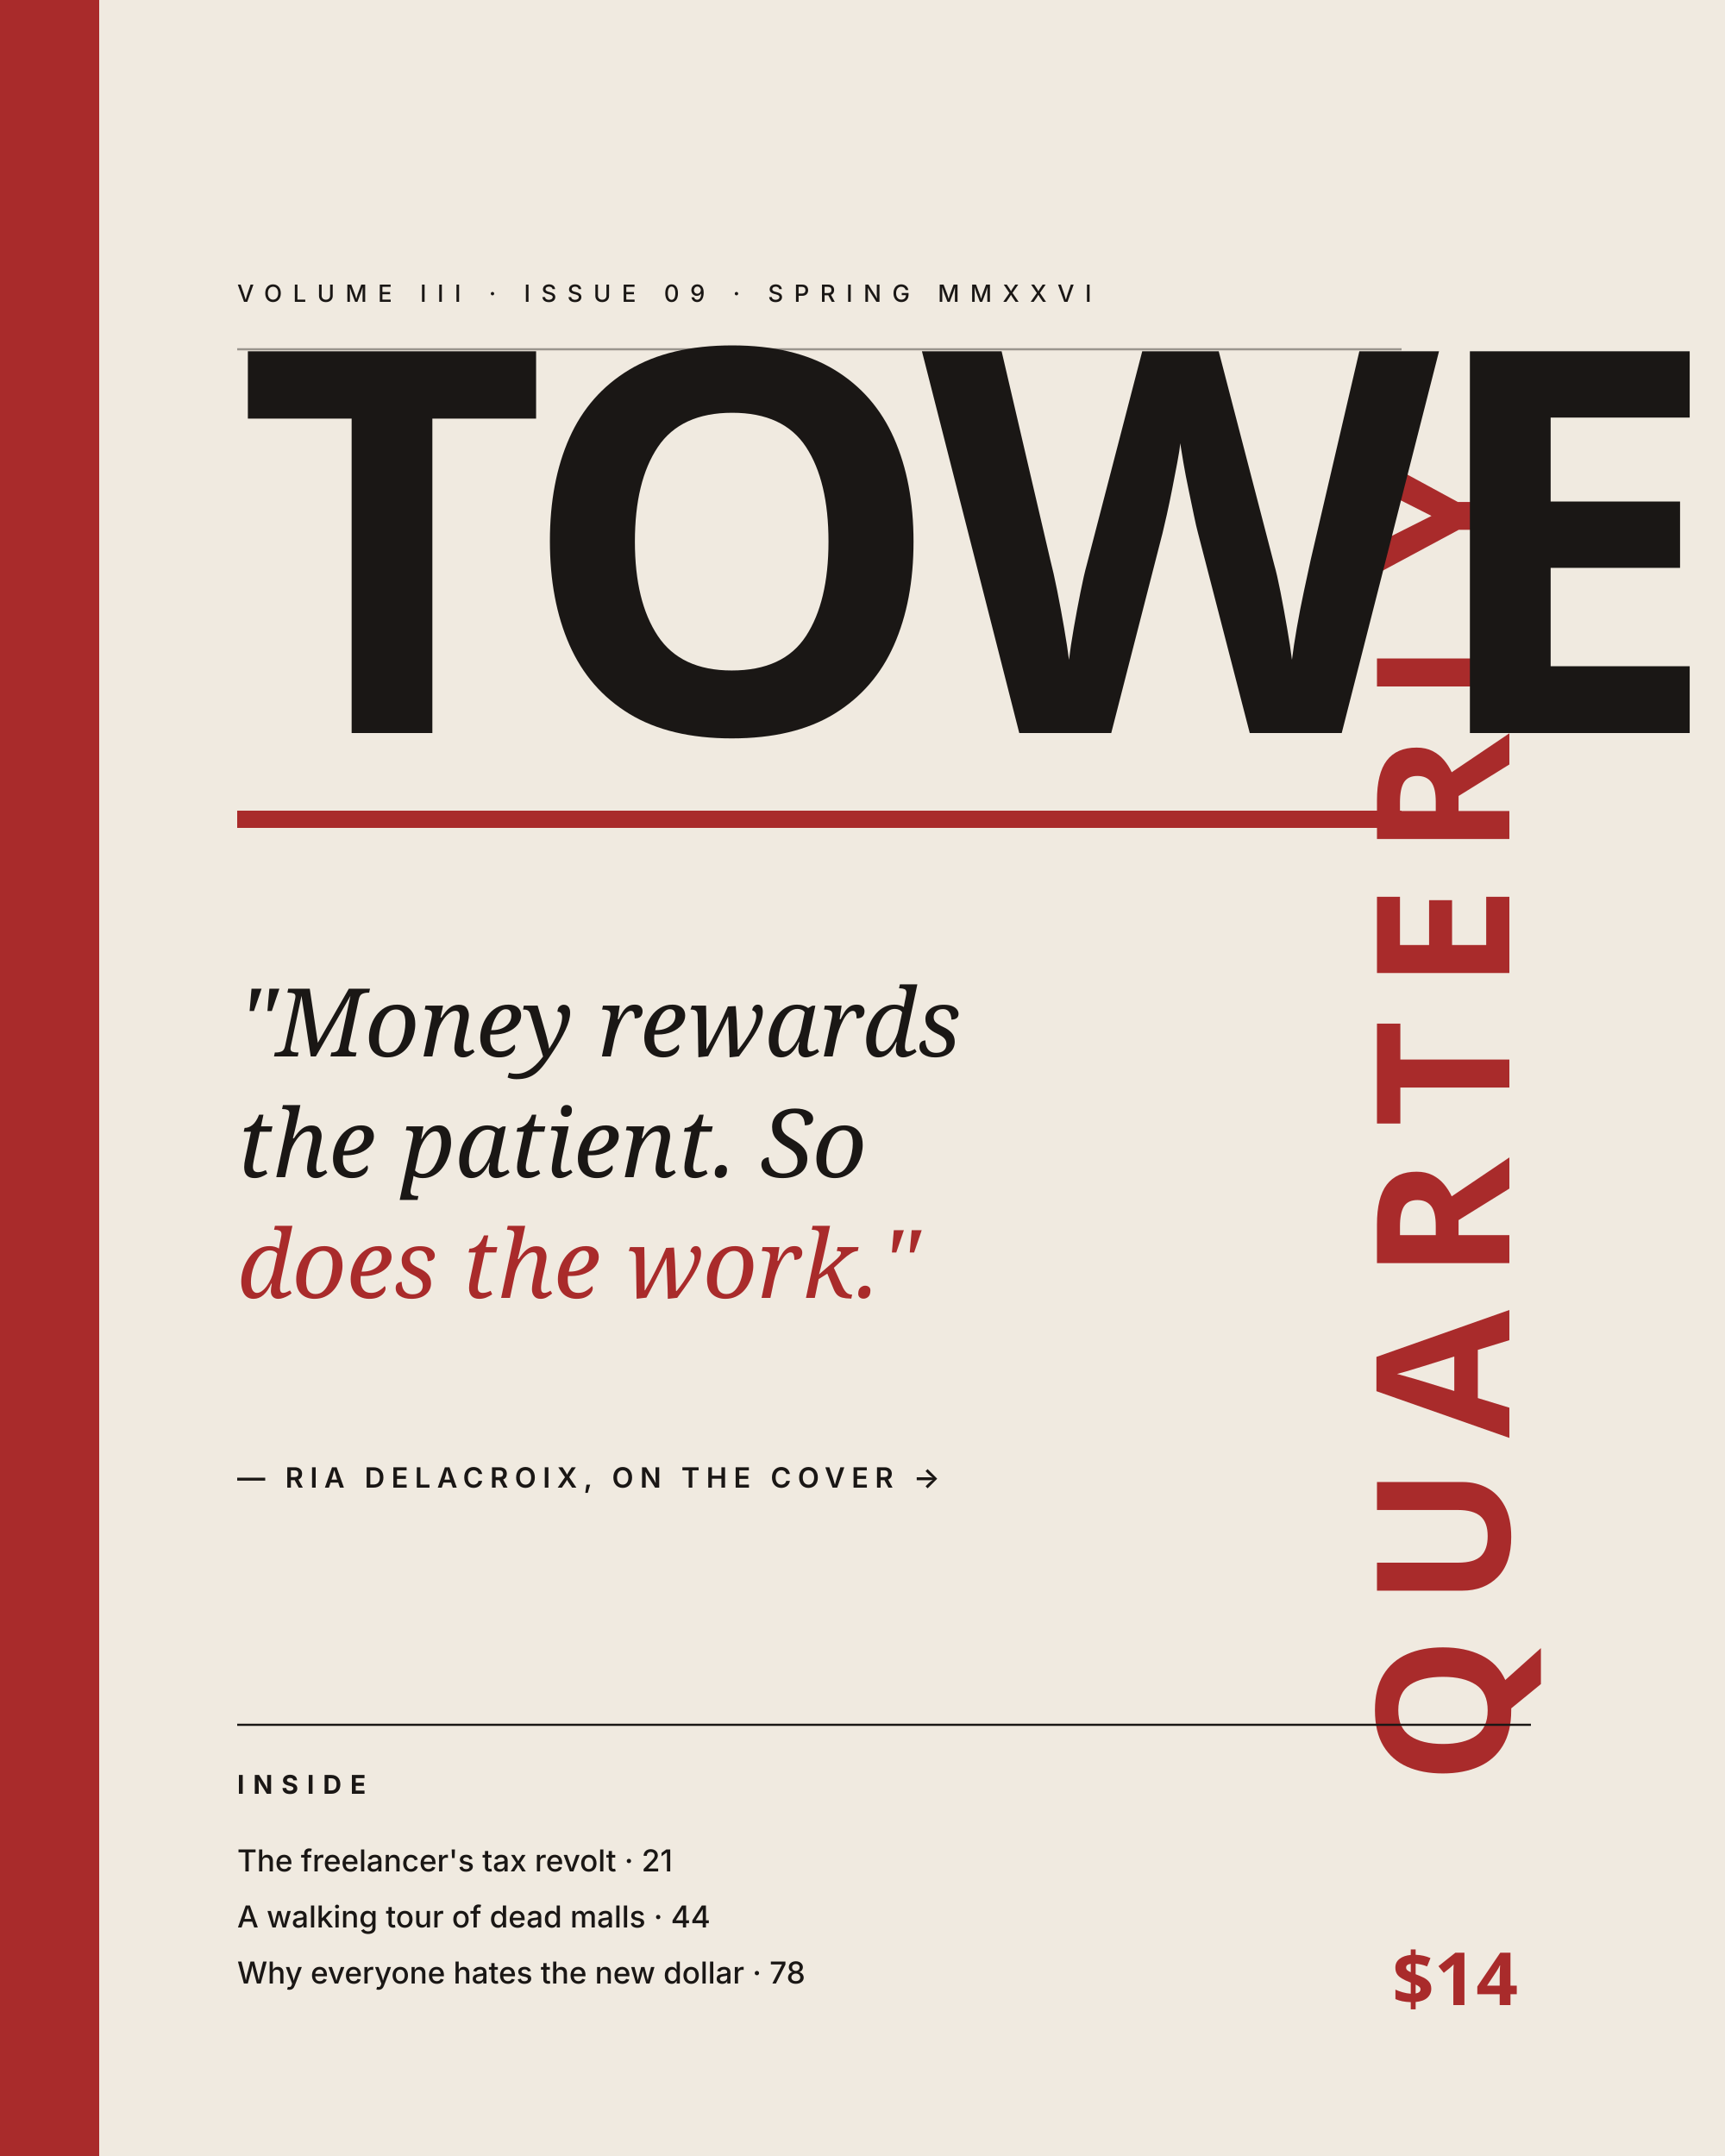
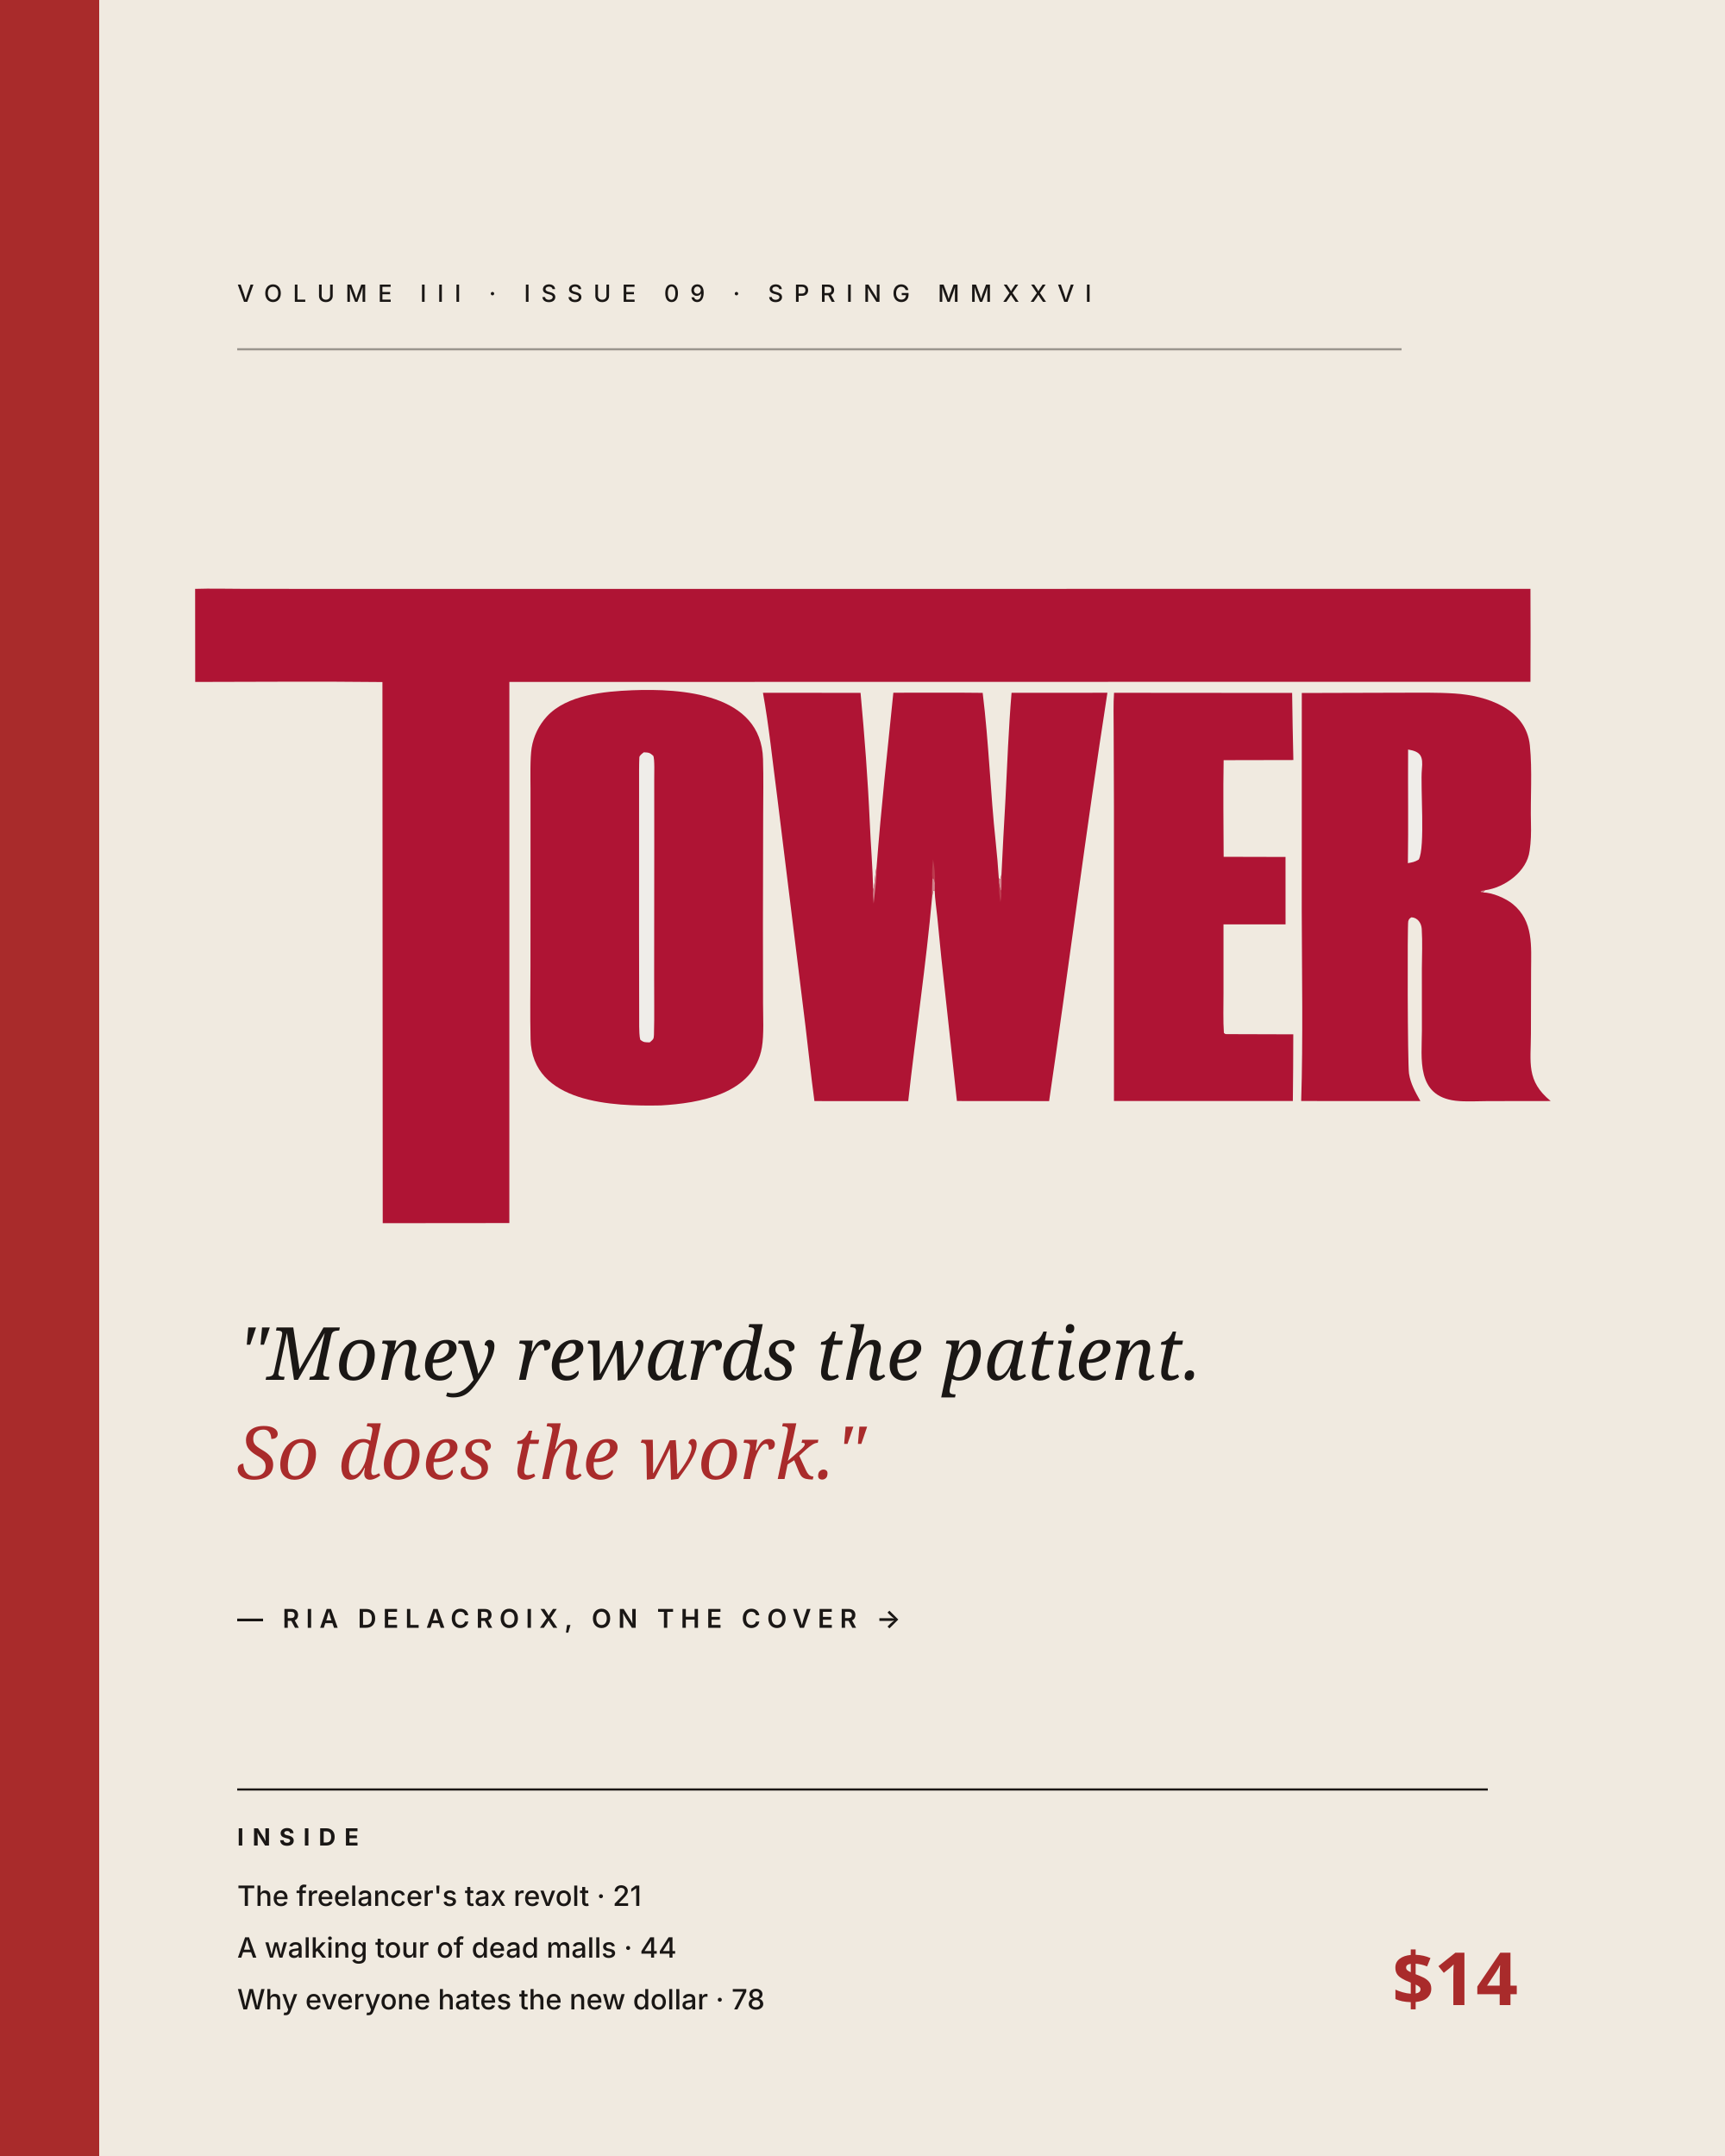
- <svg xmlns="http://www.w3.org/2000/svg" viewBox="0 0 800 1000" preserveAspectRatio="xMidYMid slice" role="img" aria-label="Tower — phantom brand mock">
+ <svg xmlns="http://www.w3.org/2000/svg" viewBox="0 0 800 1000" preserveAspectRatio="xMidYMid slice" role="img" aria-label="Tower — concept brand vignette with official wordmark">
  <rect width="800" height="1000" fill="#F0EAE0" />
  <rect x="0" y="0" width="46" height="1000" fill="#A92B2B" />
  <g transform="translate(110,140)" font-family="'Inter','Helvetica Neue',Arial,sans-serif" fill="#1A1715" font-weight="500">
    <text font-size="11" letter-spacing="5">VOLUME III  ·  ISSUE 09  ·  SPRING MMXXVI</text>
    <line x1="0" y1="22" x2="540" y2="22" stroke="#1A1715" stroke-width="1" opacity="0.4" />
  </g>
-   <g transform="translate(700,520) rotate(-90)">
-     <text text-anchor="middle" font-family="'Oswald',Impact,'Arial Narrow','Helvetica Neue Condensed',sans-serif" font-size="86" font-weight="900" letter-spacing="14" fill="#A92B2B">QUARTERLY</text>
+   <g transform="translate(9.42,24.5) scale(0.309)">
+     <path d="M 262.38 804.63 C 285.019 803.857 312.366 804.581 335.471 804.597 L 481.561 804.688 L 923.833 804.685 L 2266.52 804.589 C 2266.76 851.115 2266.76 897.642 2266.51 944.168 L 1457.19 944.191 L 734.015 944.358 L 733.98 1756.58 L 543.938 1756.76 L 543.48 944.51 C 450.44 943.42 355.659 944.222 262.502 944.342 L 262.38 804.63 z" fill="rgb(175,20,52)" />
+     <path d="M 1310.31 960.523 C 1354.72 960.569 1400.07 960.12 1444.39 960.725 C 1453.6 1035.12 1455.98 1110.8 1464.01 1185.39 C 1465.93 1203.15 1467.39 1221.1 1468.58 1238.92 C 1469.2 1239.49 1469.79 1240.32 1470.57 1240.68 C 1471.45 1239.94 1472.14 1235.05 1472.57 1233.48 C 1474.38 1195.85 1476.38 1158.23 1478.57 1120.62 C 1481.11 1069.17 1483.41 1011.98 1487.73 960.659 L 1631.6 960.569 C 1599.83 1164.8 1574.04 1369.37 1544.11 1573.51 L 1405.71 1573.39 L 1382.28 1358.08 L 1376.25 1297.12 C 1375.15 1286.8 1372.57 1267.87 1372.39 1258.29 C 1371.82 1257.77 1371.4 1257.39 1370.76 1257.06 C 1369.74 1258.07 1369.04 1264.44 1368.55 1266.45 C 1359.45 1368.7 1343.91 1471.27 1332.65 1573.56 L 1191.86 1573.48 C 1186.84 1536.58 1182.87 1497.49 1178.33 1460.27 L 1136.01 1116.86 C 1129.43 1067.12 1123.53 1009.43 1114.6 960.582 L 1261.09 960.725 C 1267.09 1026.11 1272.08 1090.05 1274.94 1155.63 C 1276.41 1189.48 1279.27 1222.31 1280 1256.6 C 1283.36 1243.39 1282.43 1235.14 1285.14 1222.44 C 1292.05 1132.87 1301.23 1049.45 1310.31 960.523 z" fill="rgb(175,20,52)" />
+     <path d="M 1285.14 1222.44 C 1285.58 1235.01 1282.28 1263.5 1280.74 1276.96 C 1280.21 1270.74 1279.45 1262.75 1280 1256.6 C 1283.36 1243.39 1282.43 1235.14 1285.14 1222.44 z" fill="rgb(210,131,140)" />
+     <path d="M 1369.86 1210.52 C 1372.17 1222.88 1373.39 1233.41 1372.66 1246.18 C 1371.74 1243.24 1371.96 1239.49 1368.93 1239.19 C 1367.8 1231.95 1369.17 1218.11 1369.86 1210.52 z" fill="rgb(188,59,79)" />
+     <path d="M 1368.93 1239.19 C 1371.96 1239.49 1371.74 1243.24 1372.66 1246.18 C 1372.35 1250.23 1372.85 1254.26 1372.39 1258.29 C 1371.82 1257.77 1371.4 1257.39 1370.76 1257.06 C 1369.74 1258.07 1369.04 1264.44 1368.55 1266.45 C 1368.05 1257.21 1368.89 1248.46 1368.93 1239.19 z" fill="rgb(210,131,140)" />
+     <path d="M 1472.57 1233.48 C 1472.91 1242.09 1472.54 1250.03 1472.36 1258.61 C 1469.82 1253.82 1470.03 1251.55 1468.71 1246.15 C 1468.59 1243.53 1468.51 1241.57 1468.58 1238.92 C 1469.2 1239.49 1469.79 1240.32 1470.57 1240.68 C 1471.45 1239.94 1472.14 1235.05 1472.57 1233.48 z" fill="rgb(210,131,140)" />
+     <path d="M 1468.71 1246.15 C 1470.03 1251.55 1469.82 1253.82 1472.36 1258.61 C 1472.88 1264.8 1472.14 1268.8 1470.96 1274.78 C 1469.6 1264.12 1468.34 1257.09 1468.71 1246.15 z" fill="rgb(188,59,79)" />
+     <path d="M 918.258 956.814 C 992.609 953.881 1111.83 961.501 1114.71 1059.99 C 1115.53 1088.19 1115 1116.65 1114.92 1144.89 L 1114.58 1309.1 L 1114.74 1426.15 C 1114.74 1445.88 1116.28 1473.73 1113.05 1492.7 C 1100.98 1563.63 1017.97 1576.66 961.678 1579.99 C 890.446 1581.49 767.956 1577.32 765.815 1480.32 C 765.018 1444.18 765.564 1407.94 765.676 1371.78 L 765.75 1196.5 L 765.735 1105.29 C 765.681 1088.53 764.969 1058.79 767.454 1043.2 C 770.344 1025.52 778.353 1009.09 790.49 995.916 C 820.554 963.5 876.773 958.536 918.258 956.814 z" fill="rgb(175,20,52)" />
+     <path d="M 935.784 1049.95 C 942.998 1050.28 944.724 1050.43 949.927 1055.17 C 952.307 1059.4 951.386 1084.33 951.426 1091.26 L 951.475 1188.66 L 951.301 1387.91 C 951.164 1416.56 951.859 1445.49 951.018 1474.1 C 950.827 1480.59 949.817 1480.82 944.75 1485.32 C 937.904 1485.28 935.472 1485.62 930.459 1481.27 C 929.162 1477.24 928.879 1466.31 928.865 1461.73 C 928.581 1368.22 928.676 1274.58 928.682 1181.07 L 928.703 1095.6 C 928.718 1083.4 928.574 1069.89 929.099 1057.62 C 929.223 1054.7 933.351 1051.92 935.784 1049.95 z" fill="rgb(239,237,233)" />
+     <path d="M 1923.33 960.925 L 2069.94 960.515 C 2097.72 960.491 2126.13 959.915 2153.23 961.721 C 2200.84 964.893 2259.98 984.388 2265.64 1039.68 C 2269.53 1077.7 2266.26 1118.47 2267.28 1156.79 C 2267.64 1170.11 2267.32 1184.61 2265.26 1197.77 C 2261.3 1228.94 2227.92 1253.08 2198.4 1256.96 L 2195.09 1260.26 C 2209.2 1260.43 2229.17 1268.87 2240.17 1277.86 C 2271.38 1303.38 2267.55 1341.38 2267.46 1377.96 L 2267.23 1472.51 C 2267.14 1515.63 2259.81 1543.17 2296.9 1573.39 L 2202.64 1573.52 C 2187.59 1573.53 2168.98 1574.74 2154.26 1572.99 C 2094.55 1565.9 2103.48 1509.73 2103.6 1467.73 L 2103.54 1374.76 C 2103.73 1354.88 2104.57 1334.84 2103.34 1315.01 C 2102.8 1306.27 2097.2 1298.08 2087.93 1297.62 C 2085.01 1299.32 2084.09 1300.24 2083.1 1303.54 C 2081.67 1308.31 2082.1 1518.07 2084.24 1532.17 C 2086.56 1547.38 2093.88 1560.22 2101.33 1573.44 L 1922.41 1573.39 C 1925.33 1480.48 1923.5 1381.33 1923.24 1288.02 L 1923.33 960.925 z" fill="rgb(175,20,52)" />
+     <path d="M 2195.09 1260.26 C 2194.3 1260.07 2191.67 1260.07 2191.77 1258.8 C 2192.67 1257.69 2197.05 1257.2 2198.4 1256.96 L 2195.09 1260.26 z" fill="rgb(210,131,140)" />
+     <path d="M 2082.9 1045.77 C 2102.26 1048.97 2105.48 1056.05 2103.58 1075.49 C 2101.12 1100.55 2108.89 1193.18 2098.86 1210.91 C 2092.53 1214.75 2089.65 1214.98 2082.57 1216.36 C 2083.42 1159.65 2082.55 1102.58 2082.9 1045.77 z" fill="rgb(239,237,233)" />
+     <path d="M 1641.54 960.623 L 1908.83 960.841 C 1909.27 994.415 1909.89 1027.99 1910.69 1061.55 L 1806.04 1061.76 C 1805.14 1109.39 1805.89 1159.01 1806.06 1206.81 L 1898.9 1207.04 L 1898.95 1308.27 L 1805.82 1308.28 L 1805.82 1412 C 1805.83 1429.99 1805.13 1453.56 1806.42 1471.12 C 1808.99 1473.64 1808.7 1472.79 1813.44 1472.99 L 1910.56 1473.28 C 1910.52 1506.65 1910.3 1540.01 1909.91 1573.38 L 1641.43 1573.38 L 1641.39 1131.42 L 1640.98 1015.9 C 1640.98 999.236 1640.33 976.621 1641.54 960.623 z" fill="rgb(175,20,52)" />
  </g>
-   <g transform="translate(110,340)">
-     <text font-family="'Oswald',Impact,'Arial Narrow',sans-serif" font-size="248" font-weight="900" letter-spacing="-8" fill="#1A1715">TOWER</text>
+   <g transform="translate(110,640)">
+     <text font-family="'Playfair Display','Bodoni MT',Georgia,serif" font-size="34" font-style="italic" font-weight="400" fill="#1A1715">"Money rewards the patient.</text>
+     <text y="46" font-family="'Playfair Display','Bodoni MT',Georgia,serif" font-size="34" font-style="italic" font-weight="400" fill="#A92B2B">So does the work."</text>
  </g>
-   <rect x="110" y="376" width="540" height="8" fill="#A92B2B" />
-   <g transform="translate(110,490)">
-     <text font-family="'Playfair Display','Bodoni MT',Georgia,serif" font-size="44" font-style="italic" font-weight="400" fill="#1A1715">"Money rewards</text>
-     <text y="56" font-family="'Playfair Display','Bodoni MT',Georgia,serif" font-size="44" font-style="italic" font-weight="400" fill="#1A1715">the patient. So</text>
-     <text y="112" font-family="'Playfair Display','Bodoni MT',Georgia,serif" font-size="44" font-style="italic" font-weight="400" fill="#A92B2B">does the work."</text>
+   <g transform="translate(110,755)" font-family="'Inter','Helvetica Neue',Arial,sans-serif" fill="#1A1715">
+     <text font-size="12" letter-spacing="3" font-weight="600">— RIA DELACROIX, ON THE COVER →</text>
  </g>
-   <g transform="translate(110,690)" font-family="'Inter','Helvetica Neue',Arial,sans-serif" fill="#1A1715">
-     <text font-size="13" letter-spacing="3" font-weight="600">— RIA DELACROIX, ON THE COVER →</text>
-   </g>
-   <g transform="translate(110,800)" font-family="'Inter','Helvetica Neue',Arial,sans-serif" fill="#1A1715">
-     <line x1="0" y1="0" x2="600" y2="0" stroke="#1A1715" stroke-width="1" />
-     <text y="32" font-size="12" letter-spacing="4" font-weight="700">INSIDE</text>
-     <text y="68" font-size="14" font-weight="500">The freelancer's tax revolt · 21</text>
-     <text y="94" font-size="14" font-weight="500">A walking tour of dead malls · 44</text>
-     <text y="120" font-size="14" font-weight="500">Why everyone hates the new dollar · 78</text>
+   <g transform="translate(110,830)" font-family="'Inter','Helvetica Neue',Arial,sans-serif" fill="#1A1715">
+     <line x1="0" y1="0" x2="580" y2="0" stroke="#1A1715" stroke-width="1" />
+     <text y="26" font-size="11" letter-spacing="4" font-weight="700">INSIDE</text>
+     <text y="54" font-size="13" font-weight="500">The freelancer's tax revolt · 21</text>
+     <text y="78" font-size="13" font-weight="500">A walking tour of dead malls · 44</text>
+     <text y="102" font-size="13" font-weight="500">Why everyone hates the new dollar · 78</text>
  </g>
  <g transform="translate(704,930)" font-family="'Oswald',Impact,sans-serif" fill="#A92B2B" font-weight="900">
    <text font-size="34" text-anchor="end">$14</text>
  </g>
</svg>
